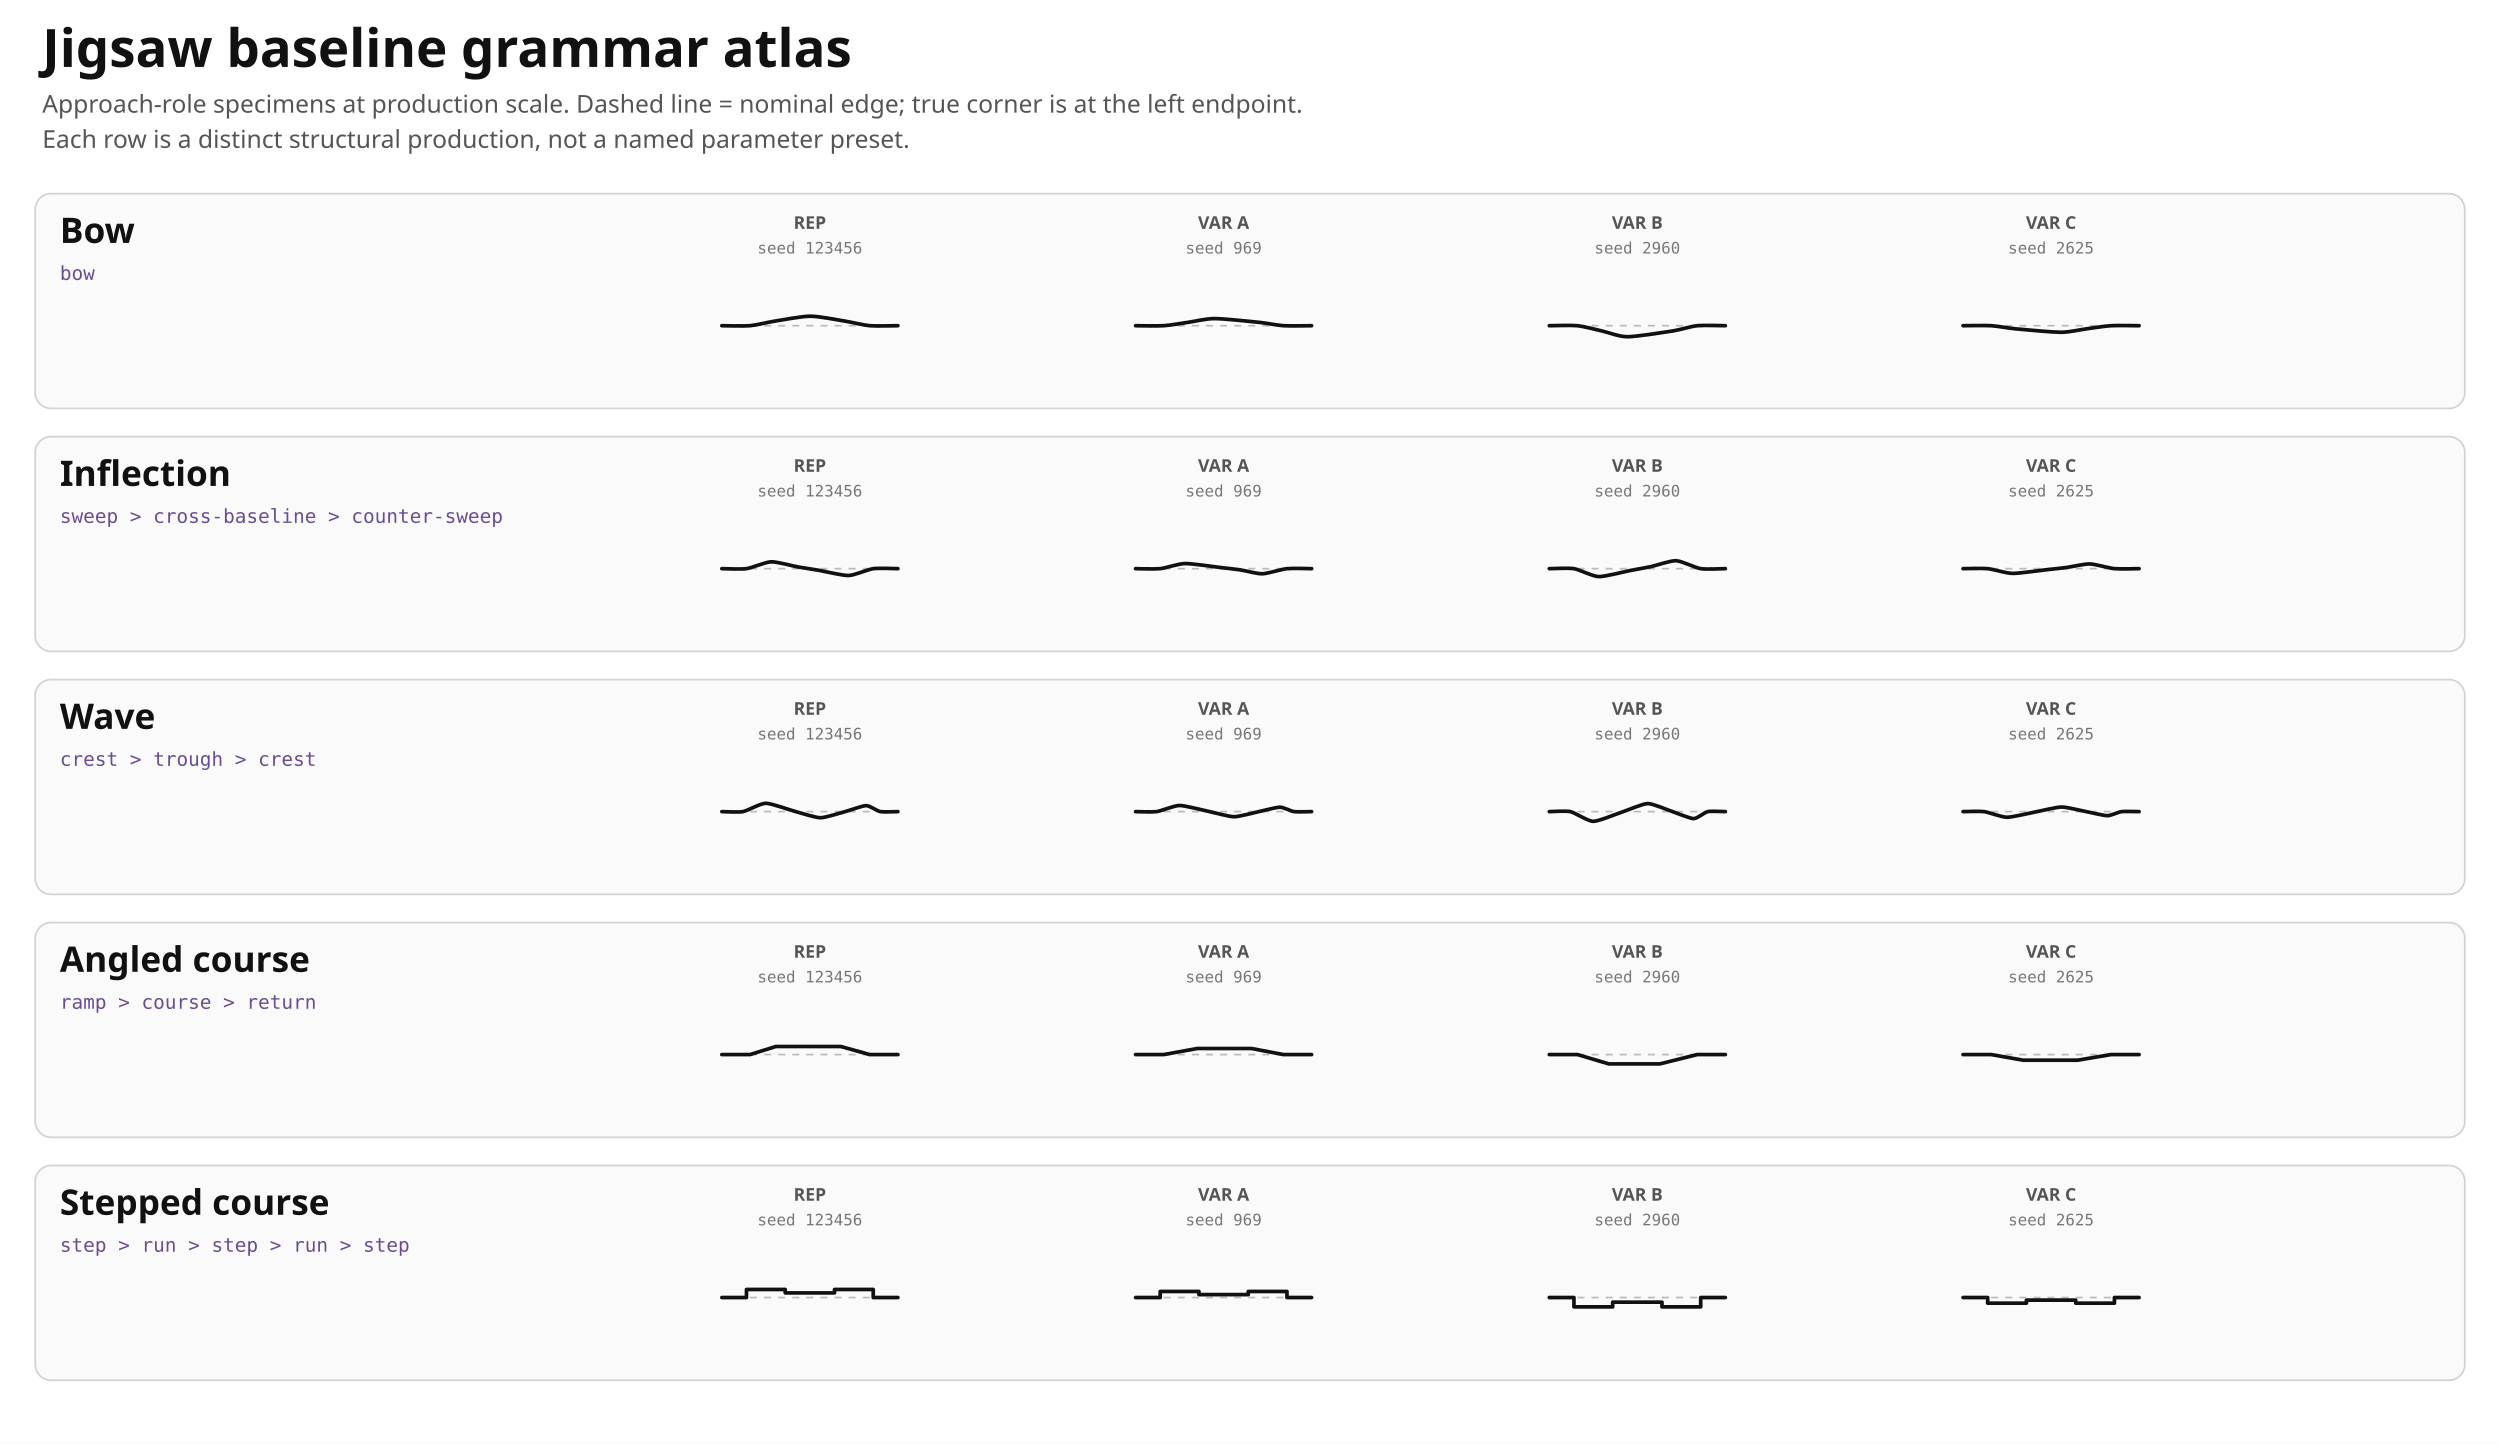
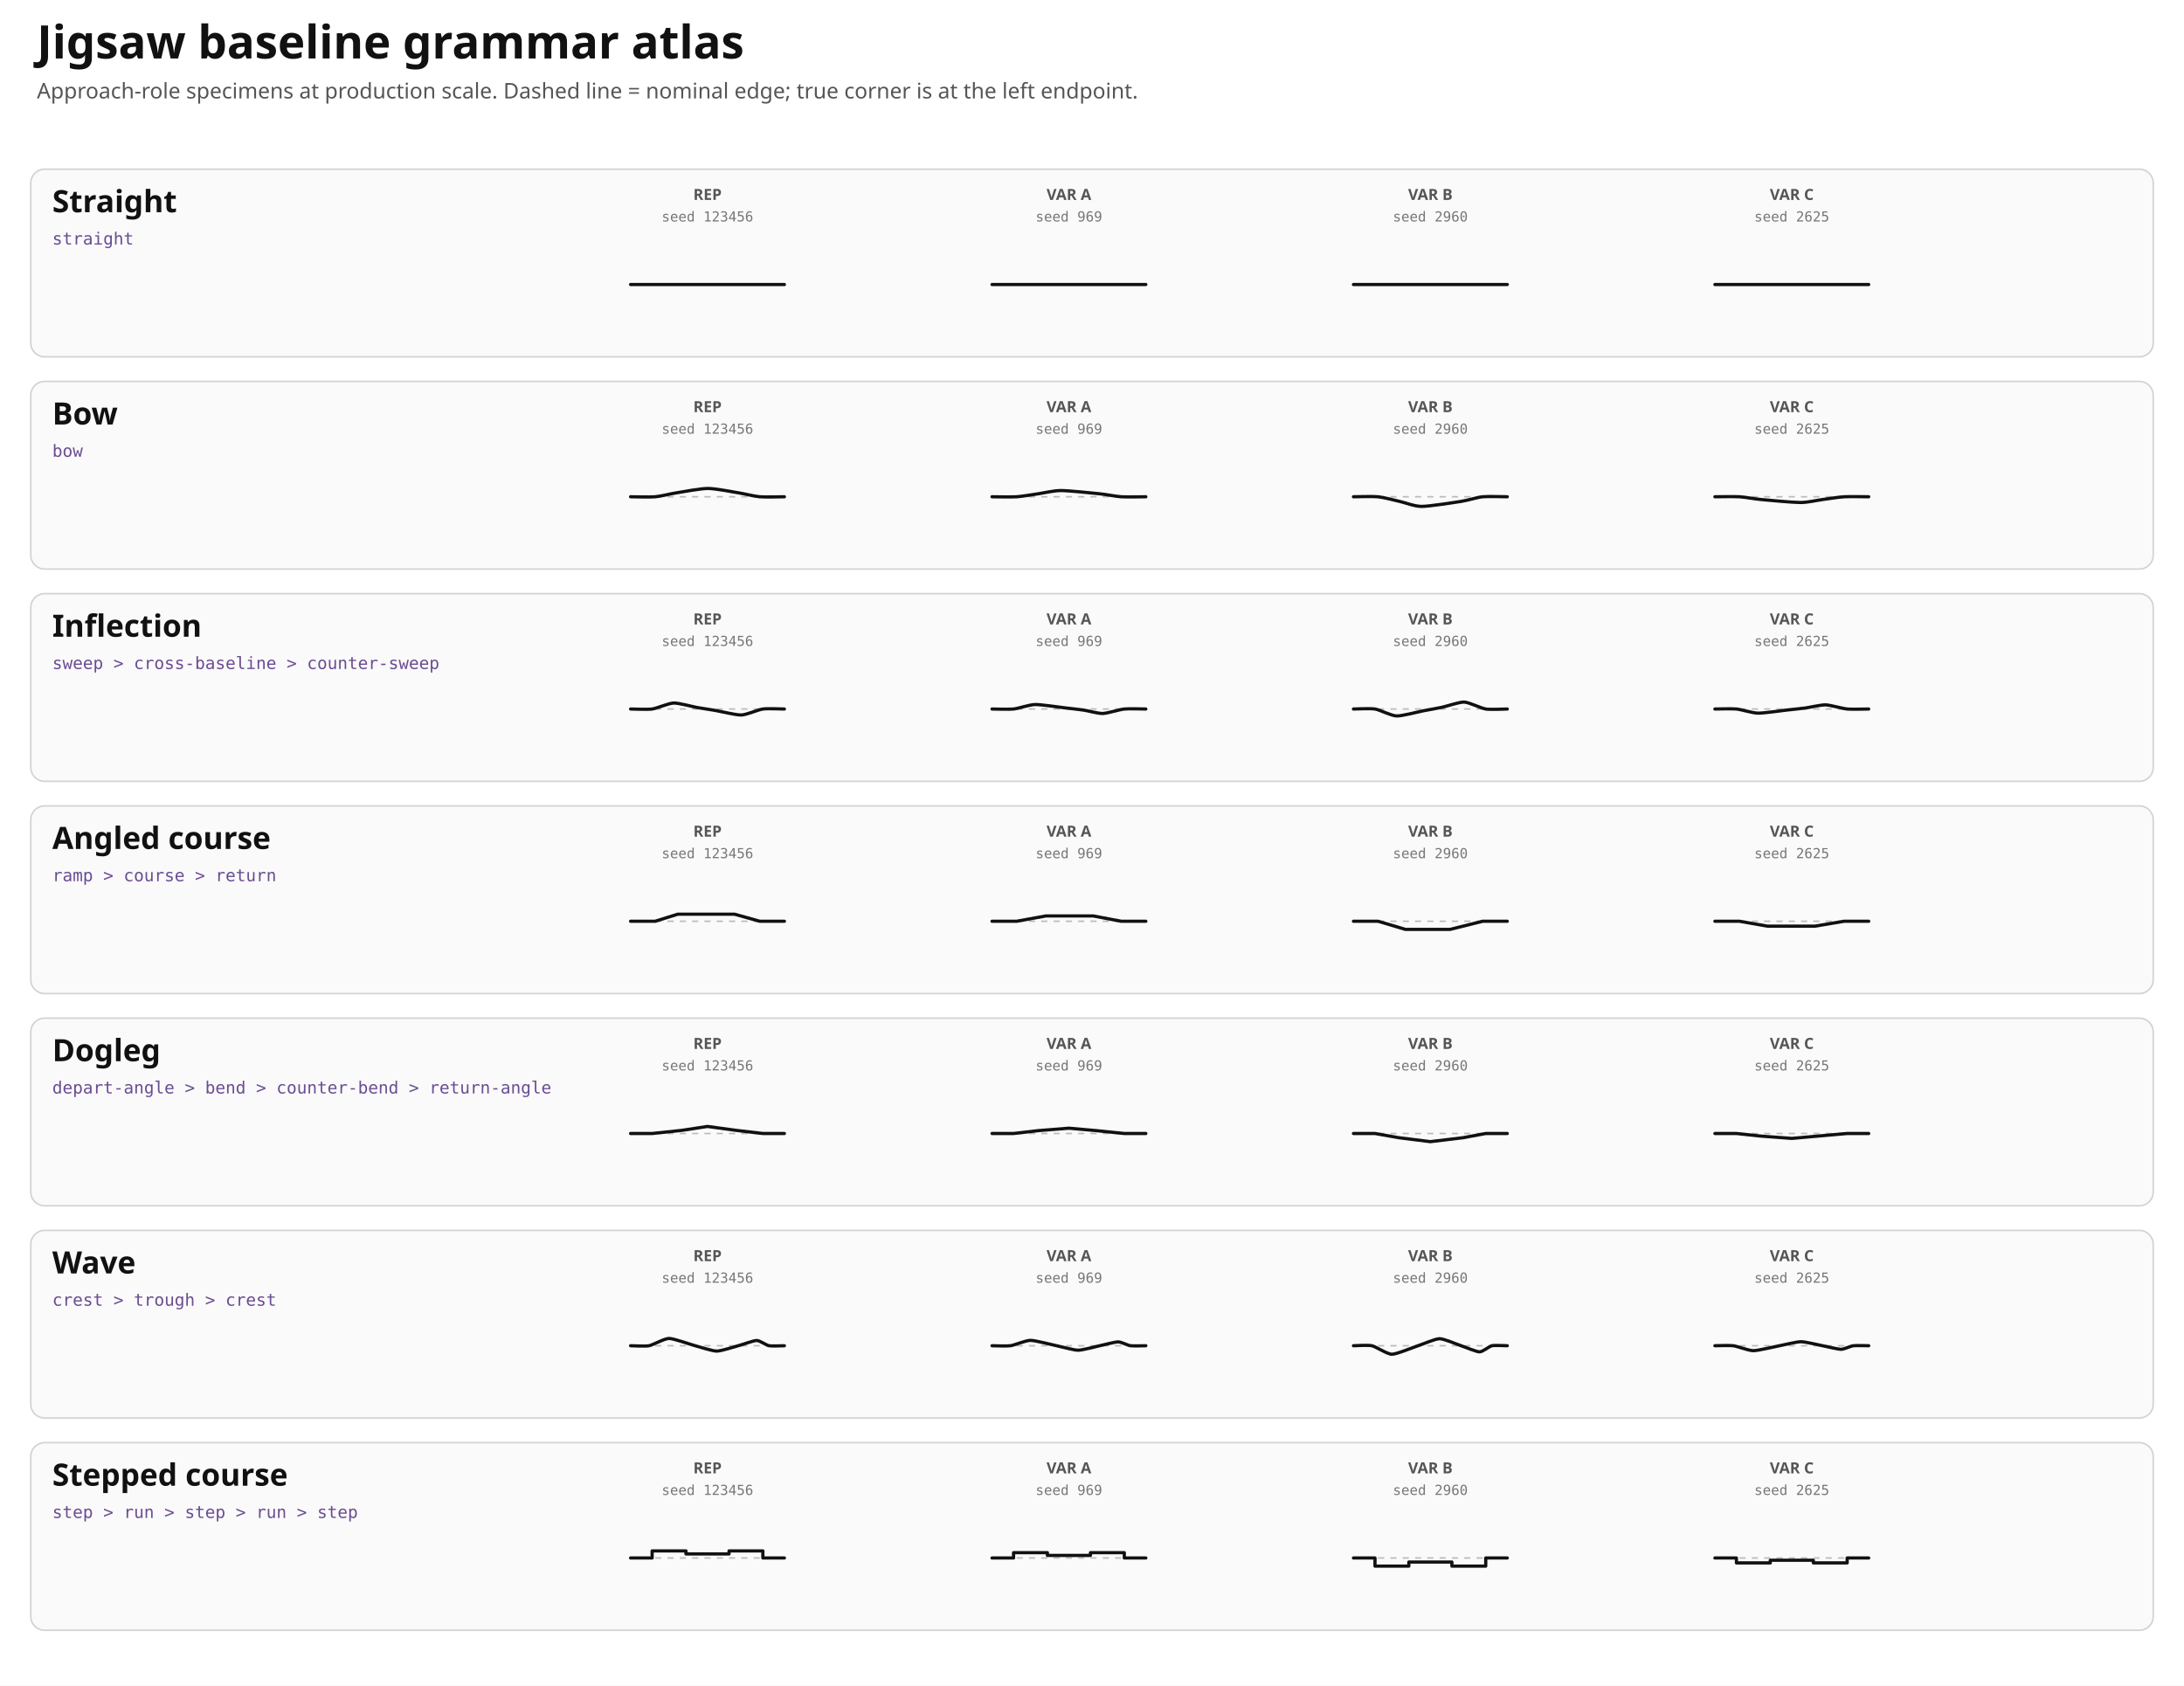
- <svg xmlns="http://www.w3.org/2000/svg" width="1420" height="820" viewBox="0 0 1420 820" role="img" aria-labelledby="title desc">
+ <svg xmlns="http://www.w3.org/2000/svg" width="1420" height="1096" viewBox="0 0 1420 1096" role="img" aria-labelledby="title desc">
  <style>.bg{fill:#fff}.card{fill:#fafafa;stroke:#d2d2d2}.title{font:700 30px system-ui,sans-serif;fill:#111}.sub{font:14px system-ui,sans-serif;fill:#555}.name{font:700 20px system-ui,sans-serif;fill:#111}.prod{font:11px ui-monospace,SFMono-Regular,Consolas,monospace;fill:#6a4c93}.label{font:600 10px system-ui,sans-serif;fill:#555;text-anchor:middle}.seed{font:9px ui-monospace,SFMono-Regular,Consolas,monospace;fill:#777;text-anchor:middle}.base{stroke:#bbb;stroke-dasharray:4 4}.shape{fill:none;stroke:#111;stroke-width:2.1;stroke-linecap:round;stroke-linejoin:round}</style>
  <rect class="bg" width="100%" height="100%" />
  <text class="title" x="24" y="38">Jigsaw baseline grammar atlas</text>
  <text class="sub" x="24" y="64">Approach-role specimens at production scale. Dashed line = nominal edge; true corner is at the left endpoint.</text>
-   <text class="sub" x="24" y="84">Each row is a distinct structural production, not a named parameter preset.</text>
  <g transform="translate(20,110)">
+     <rect class="card" width="1380" height="122" rx="9" />
+     <text class="name" x="14" y="28">Straight</text>
+     <text class="prod" x="14" y="49">straight</text>
+     <text class="label" x="440" y="20">REP</text>
+     <text class="seed" x="440" y="34">seed 123456</text>
+     <g transform="translate(390,75)">
+       <line class="base" x1="0" y1="0" x2="100" y2="0" />
+       <path class="shape" d="M 0.000 0.000 L 100.000 0.000" />
+     </g>
+     <text class="label" x="675" y="20">VAR A</text>
+     <text class="seed" x="675" y="34">seed 969</text>
+     <g transform="translate(625,75)">
+       <line class="base" x1="0" y1="0" x2="100" y2="0" />
+       <path class="shape" d="M 0.000 0.000 L 100.000 0.000" />
+     </g>
+     <text class="label" x="910" y="20">VAR B</text>
+     <text class="seed" x="910" y="34">seed 2960</text>
+     <g transform="translate(860,75)">
+       <line class="base" x1="0" y1="0" x2="100" y2="0" />
+       <path class="shape" d="M 0.000 0.000 L 100.000 0.000" />
+     </g>
+     <text class="label" x="1145" y="20">VAR C</text>
+     <text class="seed" x="1145" y="34">seed 2625</text>
+     <g transform="translate(1095,75)">
+       <line class="base" x1="0" y1="0" x2="100" y2="0" />
+       <path class="shape" d="M 0.000 0.000 L 100.000 0.000" />
+     </g>
+   </g>
+   <g transform="translate(20,248)">
    <rect class="card" width="1380" height="122" rx="9" />
    <text class="name" x="14" y="28">Bow</text>
    <text class="prod" x="14" y="49">bow</text>
    <text class="label" x="440" y="20">REP</text>
    <text class="seed" x="440" y="34">seed 123456</text>
    <g transform="translate(390,75)">
      <line class="base" x1="0" y1="0" x2="100" y2="0" />
      <path class="shape" d="M 0.000 0.000 C 1.920 0.000 12.400 0.311 16.000 0.000 C 19.600 -0.311 25.888 -1.944 30.000 -2.593 C 34.112 -3.241 45.467 -5.401 50.267 -5.401 C 55.067 -5.401 65.952 -3.241 70.000 -2.593 C 74.048 -1.944 80.400 -0.311 84.000 0.000 C 87.600 0.311 98.080 0.000 100.000 0.000" />
    </g>
    <text class="label" x="675" y="20">VAR A</text>
    <text class="seed" x="675" y="34">seed 969</text>
    <g transform="translate(625,75)">
      <line class="base" x1="0" y1="0" x2="100" y2="0" />
      <path class="shape" d="M 0.000 0.000 C 1.920 0.000 12.400 0.233 16.000 0.000 C 19.600 -0.233 26.542 -1.454 30.000 -1.938 C 33.458 -2.423 40.017 -4.039 44.817 -4.039 C 49.617 -4.039 65.298 -2.423 70.000 -1.938 C 74.702 -1.454 80.400 -0.233 84.000 0.000 C 87.600 0.233 98.080 0.000 100.000 0.000" />
    </g>
    <text class="label" x="910" y="20">VAR B</text>
    <text class="seed" x="910" y="34">seed 2960</text>
    <g transform="translate(860,75)">
      <line class="base" x1="0" y1="0" x2="100" y2="0" />
      <path class="shape" d="M 0.000 0.000 C 1.920 0.000 12.400 -0.361 16.000 0.000 C 19.600 0.361 26.593 2.255 30.000 3.007 C 33.407 3.758 39.592 6.264 44.392 6.264 C 49.192 6.264 65.247 3.758 70.000 3.007 C 74.753 2.255 80.400 0.361 84.000 0.000 C 87.600 -0.361 98.080 0.000 100.000 0.000" />
    </g>
    <text class="label" x="1145" y="20">VAR C</text>
    <text class="seed" x="1145" y="34">seed 2625</text>
    <g transform="translate(1095,75)">
      <line class="base" x1="0" y1="0" x2="100" y2="0" />
      <path class="shape" d="M 0.000 0.000 C 1.920 0.000 12.400 -0.215 16.000 0.000 C 19.600 0.215 25.249 1.343 30.000 1.791 C 34.751 2.239 50.789 3.732 55.589 3.732 C 60.389 3.732 66.591 2.239 70.000 1.791 C 73.409 1.343 80.400 0.215 84.000 0.000 C 87.600 -0.215 98.080 0.000 100.000 0.000" />
    </g>
  </g>
-   <g transform="translate(20,248)">
+   <g transform="translate(20,386)">
    <rect class="card" width="1380" height="122" rx="9" />
    <text class="name" x="14" y="28">Inflection</text>
    <text class="prod" x="14" y="49">sweep &gt; cross-baseline &gt; counter-sweep</text>
    <text class="label" x="440" y="20">REP</text>
    <text class="seed" x="440" y="34">seed 123456</text>
    <g transform="translate(390,75)">
      <line class="base" x1="0" y1="0" x2="100" y2="0" />
      <path class="shape" d="M 0.000 0.000 C 1.540 0.000 10.920 0.428 14.000 0.000 C 17.080 -0.428 24.778 -3.782 28.000 -3.889 C 31.222 -3.996 40.285 -1.507 43.286 -0.972 C 46.288 -0.437 52.128 0.437 55.286 0.972 C 58.445 1.507 68.622 3.996 72.000 3.889 C 75.378 3.782 82.920 0.428 86.000 0.000 C 89.080 -0.428 98.460 0.000 100.000 0.000" />
    </g>
    <text class="label" x="675" y="20">VAR A</text>
    <text class="seed" x="675" y="34">seed 969</text>
    <g transform="translate(625,75)">
      <line class="base" x1="0" y1="0" x2="100" y2="0" />
      <path class="shape" d="M 0.000 0.000 C 1.540 0.000 10.920 0.320 14.000 0.000 C 17.080 -0.320 24.298 -2.828 28.000 -2.908 C 31.702 -2.988 44.171 -1.127 47.653 -0.727 C 51.135 -0.327 56.975 0.327 59.653 0.727 C 62.331 1.127 69.102 2.988 72.000 2.908 C 74.898 2.828 82.920 0.320 86.000 0.000 C 89.080 -0.320 98.460 0.000 100.000 0.000" />
    </g>
    <text class="label" x="910" y="20">VAR B</text>
    <text class="seed" x="910" y="34">seed 2960</text>
    <g transform="translate(860,75)">
      <line class="base" x1="0" y1="0" x2="100" y2="0" />
      <path class="shape" d="M 0.000 0.000 C 1.540 0.000 10.920 -0.496 14.000 0.000 C 17.080 0.496 24.525 4.386 28.000 4.510 C 31.475 4.634 42.332 1.748 45.587 1.127 C 48.841 0.507 54.681 -0.507 57.587 -1.127 C 60.492 -1.748 68.875 -4.634 72.000 -4.510 C 75.125 -4.386 82.920 -0.496 86.000 0.000 C 89.080 0.496 98.460 0.000 100.000 0.000" />
    </g>
    <text class="label" x="1145" y="20">VAR C</text>
    <text class="seed" x="1145" y="34">seed 2625</text>
    <g transform="translate(1095,75)">
      <line class="base" x1="0" y1="0" x2="100" y2="0" />
      <path class="shape" d="M 0.000 0.000 C 1.540 0.000 10.920 -0.296 14.000 0.000 C 17.080 0.296 24.388 2.613 28.000 2.687 C 31.612 2.761 43.442 1.041 46.834 0.672 C 50.226 0.302 56.066 -0.302 58.834 -0.672 C 61.602 -1.041 69.012 -2.761 72.000 -2.687 C 74.988 -2.613 82.920 -0.296 86.000 0.000 C 89.080 0.296 98.460 0.000 100.000 0.000" />
    </g>
  </g>
-   <g transform="translate(20,386)">
+   <g transform="translate(20,524)">
+     <rect class="card" width="1380" height="122" rx="9" />
+     <text class="name" x="14" y="28">Angled course</text>
+     <text class="prod" x="14" y="49">ramp &gt; course &gt; return</text>
+     <text class="label" x="440" y="20">REP</text>
+     <text class="seed" x="440" y="34">seed 123456</text>
+     <g transform="translate(390,75)">
+       <line class="base" x1="0" y1="0" x2="100" y2="0" />
+       <path class="shape" d="M 0.000 0.000 L 16.000 0.000 L 30.636 -4.584 L 67.581 -4.584 L 84.000 0.000 L 100.000 0.000" />
+     </g>
+     <text class="label" x="675" y="20">VAR A</text>
+     <text class="seed" x="675" y="34">seed 969</text>
+     <g transform="translate(625,75)">
+       <line class="base" x1="0" y1="0" x2="100" y2="0" />
+       <path class="shape" d="M 0.000 0.000 L 16.000 0.000 L 35.003 -3.449 L 65.835 -3.449 L 84.000 0.000 L 100.000 0.000" />
+     </g>
+     <text class="label" x="910" y="20">VAR B</text>
+     <text class="seed" x="910" y="34">seed 2960</text>
+     <g transform="translate(860,75)">
+       <line class="base" x1="0" y1="0" x2="100" y2="0" />
+       <path class="shape" d="M 0.000 0.000 L 16.000 0.000 L 33.803 5.303 L 62.748 5.303 L 84.000 0.000 L 100.000 0.000" />
+     </g>
+     <text class="label" x="1145" y="20">VAR C</text>
+     <text class="seed" x="1145" y="34">seed 2625</text>
+     <g transform="translate(1095,75)">
+       <line class="base" x1="0" y1="0" x2="100" y2="0" />
+       <path class="shape" d="M 0.000 0.000 L 16.000 0.000 L 34.184 3.193 L 65.017 3.193 L 84.000 0.000 L 100.000 0.000" />
+     </g>
+   </g>
+   <g transform="translate(20,662)">
+     <rect class="card" width="1380" height="122" rx="9" />
+     <text class="name" x="14" y="28">Dogleg</text>
+     <text class="prod" x="14" y="49">depart-angle &gt; bend &gt; counter-bend &gt; return-angle</text>
+     <text class="label" x="440" y="20">REP</text>
+     <text class="seed" x="440" y="34">seed 123456</text>
+     <g transform="translate(390,75)">
+       <line class="base" x1="0" y1="0" x2="100" y2="0" />
+       <path class="shape" d="M 0.000 0.000 L 14.000 0.000 L 33.140 -2.010 L 50.000 -4.584 L 68.848 -2.010 L 86.000 0.000 L 100.000 0.000" />
+     </g>
+     <text class="label" x="675" y="20">VAR A</text>
+     <text class="seed" x="675" y="34">seed 969</text>
+     <g transform="translate(625,75)">
+       <line class="base" x1="0" y1="0" x2="100" y2="0" />
+       <path class="shape" d="M 0.000 0.000 L 14.000 0.000 L 30.415 -1.889 L 50.000 -3.449 L 67.539 -1.889 L 86.000 0.000 L 100.000 0.000" />
+     </g>
+     <text class="label" x="910" y="20">VAR B</text>
+     <text class="seed" x="910" y="34">seed 2960</text>
+     <g transform="translate(860,75)">
+       <line class="base" x1="0" y1="0" x2="100" y2="0" />
+       <path class="shape" d="M 0.000 0.000 L 14.000 0.000 L 29.515 2.745 L 50.000 5.303 L 71.223 2.745 L 86.000 0.000 L 100.000 0.000" />
+     </g>
+     <text class="label" x="1145" y="20">VAR C</text>
+     <text class="seed" x="1145" y="34">seed 2625</text>
+     <g transform="translate(1095,75)">
+       <line class="base" x1="0" y1="0" x2="100" y2="0" />
+       <path class="shape" d="M 0.000 0.000 L 14.000 0.000 L 29.801 1.683 L 50.000 3.193 L 66.925 1.683 L 86.000 0.000 L 100.000 0.000" />
+     </g>
+   </g>
+   <g transform="translate(20,800)">
    <rect class="card" width="1380" height="122" rx="9" />
    <text class="name" x="14" y="28">Wave</text>
    <text class="prod" x="14" y="49">crest &gt; trough &gt; crest</text>
    <text class="label" x="440" y="20">REP</text>
    <text class="seed" x="440" y="34">seed 123456</text>
    <g transform="translate(390,75)">
      <line class="base" x1="0" y1="0" x2="100" y2="0" />
      <path class="shape" d="M 0.000 0.000 C 1.200 0.000 9.500 0.474 12.000 0.000 C 14.500 -0.474 22.000 -4.743 25.000 -4.743 C 28.000 -4.743 38.900 -0.822 42.000 0.000 C 45.100 0.822 53.200 3.481 56.000 3.481 C 58.800 3.481 67.400 0.690 70.000 0.000 C 72.600 -0.690 80.000 -3.415 82.000 -3.415 C 84.000 -3.415 88.200 -0.341 90.000 0.000 C 91.800 0.341 99.000 0.000 100.000 0.000" />
    </g>
    <text class="label" x="675" y="20">VAR A</text>
    <text class="seed" x="675" y="34">seed 969</text>
    <g transform="translate(625,75)">
      <line class="base" x1="0" y1="0" x2="100" y2="0" />
      <path class="shape" d="M 0.000 0.000 C 1.200 0.000 9.500 0.349 12.000 0.000 C 14.500 -0.349 22.000 -3.494 25.000 -3.494 C 28.000 -3.494 38.900 -0.640 42.000 0.000 C 45.100 0.640 53.200 2.907 56.000 2.907 C 58.800 2.907 67.400 0.542 70.000 0.000 C 72.600 -0.542 80.000 -2.515 82.000 -2.515 C 84.000 -2.515 88.200 -0.252 90.000 0.000 C 91.800 0.252 99.000 0.000 100.000 0.000" />
    </g>
    <text class="label" x="910" y="20">VAR B</text>
    <text class="seed" x="910" y="34">seed 2960</text>
    <g transform="translate(860,75)">
      <line class="base" x1="0" y1="0" x2="100" y2="0" />
      <path class="shape" d="M 0.000 0.000 C 1.200 0.000 9.500 -0.553 12.000 0.000 C 14.500 0.553 22.000 5.533 25.000 5.533 C 28.000 5.533 38.900 1.010 42.000 0.000 C 45.100 -1.010 53.200 -4.569 56.000 -4.569 C 58.800 -4.569 67.400 -0.855 70.000 0.000 C 72.600 0.855 80.000 3.984 82.000 3.984 C 84.000 3.984 88.200 0.398 90.000 0.000 C 91.800 -0.398 99.000 0.000 100.000 0.000" />
    </g>
    <text class="label" x="1145" y="20">VAR C</text>
    <text class="seed" x="1145" y="34">seed 2625</text>
    <g transform="translate(1095,75)">
      <line class="base" x1="0" y1="0" x2="100" y2="0" />
      <path class="shape" d="M 0.000 0.000 C 1.200 0.000 9.500 -0.321 12.000 0.000 C 14.500 0.321 22.000 3.212 25.000 3.212 C 28.000 3.212 38.900 0.583 42.000 0.000 C 45.100 -0.583 53.200 -2.614 56.000 -2.614 C 58.800 -2.614 67.400 -0.493 70.000 0.000 C 72.600 0.493 80.000 2.313 82.000 2.313 C 84.000 2.313 88.200 0.231 90.000 0.000 C 91.800 -0.231 99.000 0.000 100.000 0.000" />
    </g>
  </g>
-   <g transform="translate(20,524)">
-     <rect class="card" width="1380" height="122" rx="9" />
-     <text class="name" x="14" y="28">Angled course</text>
-     <text class="prod" x="14" y="49">ramp &gt; course &gt; return</text>
-     <text class="label" x="440" y="20">REP</text>
-     <text class="seed" x="440" y="34">seed 123456</text>
-     <g transform="translate(390,75)">
-       <line class="base" x1="0" y1="0" x2="100" y2="0" />
-       <path class="shape" d="M 0.000 0.000 L 16.000 0.000 L 30.636 -4.584 L 67.581 -4.584 L 84.000 0.000 L 100.000 0.000" />
-     </g>
-     <text class="label" x="675" y="20">VAR A</text>
-     <text class="seed" x="675" y="34">seed 969</text>
-     <g transform="translate(625,75)">
-       <line class="base" x1="0" y1="0" x2="100" y2="0" />
-       <path class="shape" d="M 0.000 0.000 L 16.000 0.000 L 35.003 -3.449 L 65.835 -3.449 L 84.000 0.000 L 100.000 0.000" />
-     </g>
-     <text class="label" x="910" y="20">VAR B</text>
-     <text class="seed" x="910" y="34">seed 2960</text>
-     <g transform="translate(860,75)">
-       <line class="base" x1="0" y1="0" x2="100" y2="0" />
-       <path class="shape" d="M 0.000 0.000 L 16.000 0.000 L 33.803 5.303 L 62.748 5.303 L 84.000 0.000 L 100.000 0.000" />
-     </g>
-     <text class="label" x="1145" y="20">VAR C</text>
-     <text class="seed" x="1145" y="34">seed 2625</text>
-     <g transform="translate(1095,75)">
-       <line class="base" x1="0" y1="0" x2="100" y2="0" />
-       <path class="shape" d="M 0.000 0.000 L 16.000 0.000 L 34.184 3.193 L 65.017 3.193 L 84.000 0.000 L 100.000 0.000" />
-     </g>
-   </g>
-   <g transform="translate(20,662)">
+   <g transform="translate(20,938)">
    <rect class="card" width="1380" height="122" rx="9" />
    <text class="name" x="14" y="28">Stepped course</text>
    <text class="prod" x="14" y="49">step &gt; run &gt; step &gt; run &gt; step</text>
    <text class="label" x="440" y="20">REP</text>
    <text class="seed" x="440" y="34">seed 123456</text>
    <g transform="translate(390,75)">
      <line class="base" x1="0" y1="0" x2="100" y2="0" />
      <path class="shape" d="M 0.000 0.000 L 14.000 0.000 L 14.000 -4.584 L 36.000 -4.584 L 36.000 -2.630 L 64.000 -2.630 L 64.000 -4.584 L 86.000 -4.584 L 86.000 0.000 L 100.000 0.000" />
    </g>
    <text class="label" x="675" y="20">VAR A</text>
    <text class="seed" x="675" y="34">seed 969</text>
    <g transform="translate(625,75)">
      <line class="base" x1="0" y1="0" x2="100" y2="0" />
      <path class="shape" d="M 0.000 0.000 L 14.000 0.000 L 14.000 -3.449 L 36.000 -3.449 L 36.000 -1.665 L 64.000 -1.665 L 64.000 -3.449 L 86.000 -3.449 L 86.000 0.000 L 100.000 0.000" />
    </g>
    <text class="label" x="910" y="20">VAR B</text>
    <text class="seed" x="910" y="34">seed 2960</text>
    <g transform="translate(860,75)">
      <line class="base" x1="0" y1="0" x2="100" y2="0" />
      <path class="shape" d="M 0.000 0.000 L 14.000 0.000 L 14.000 5.303 L 36.000 5.303 L 36.000 2.638 L 64.000 2.638 L 64.000 5.303 L 86.000 5.303 L 86.000 0.000 L 100.000 0.000" />
    </g>
    <text class="label" x="1145" y="20">VAR C</text>
    <text class="seed" x="1145" y="34">seed 2625</text>
    <g transform="translate(1095,75)">
      <line class="base" x1="0" y1="0" x2="100" y2="0" />
      <path class="shape" d="M 0.000 0.000 L 14.000 0.000 L 14.000 3.193 L 36.000 3.193 L 36.000 1.476 L 64.000 1.476 L 64.000 3.193 L 86.000 3.193 L 86.000 0.000 L 100.000 0.000" />
    </g>
  </g>
</svg>
